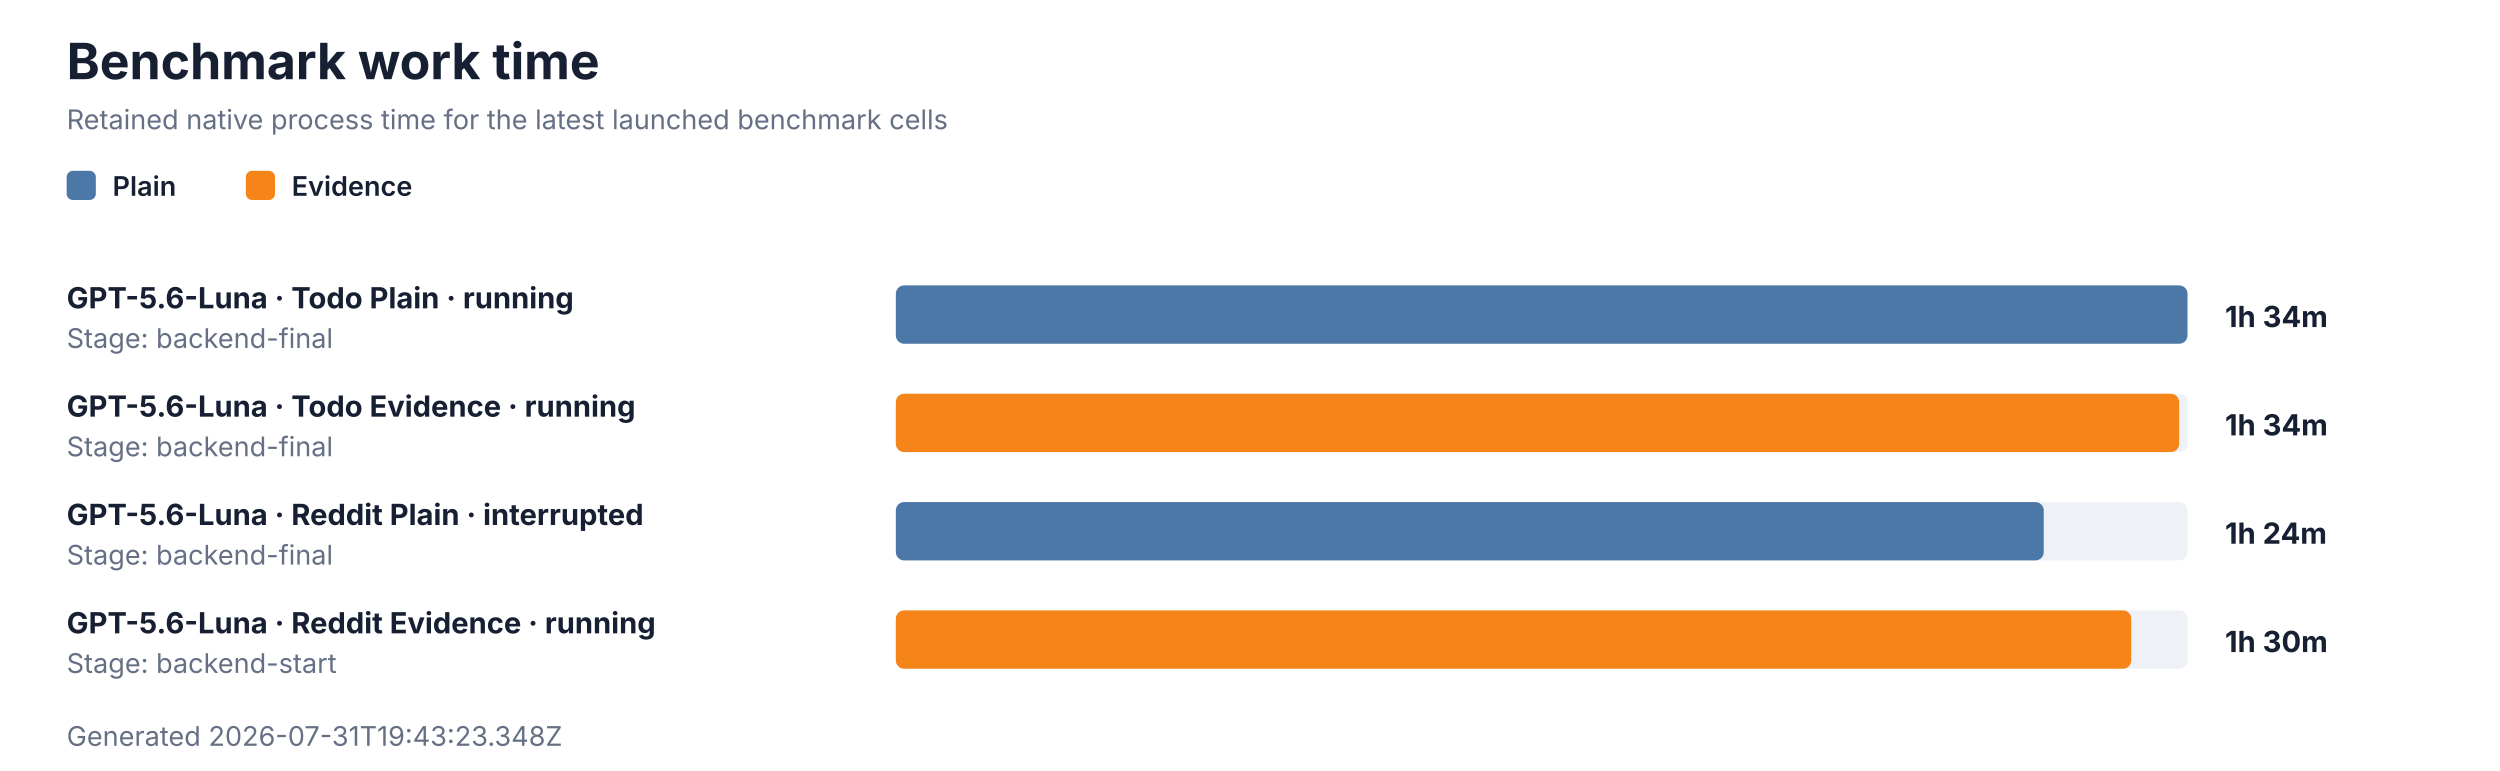
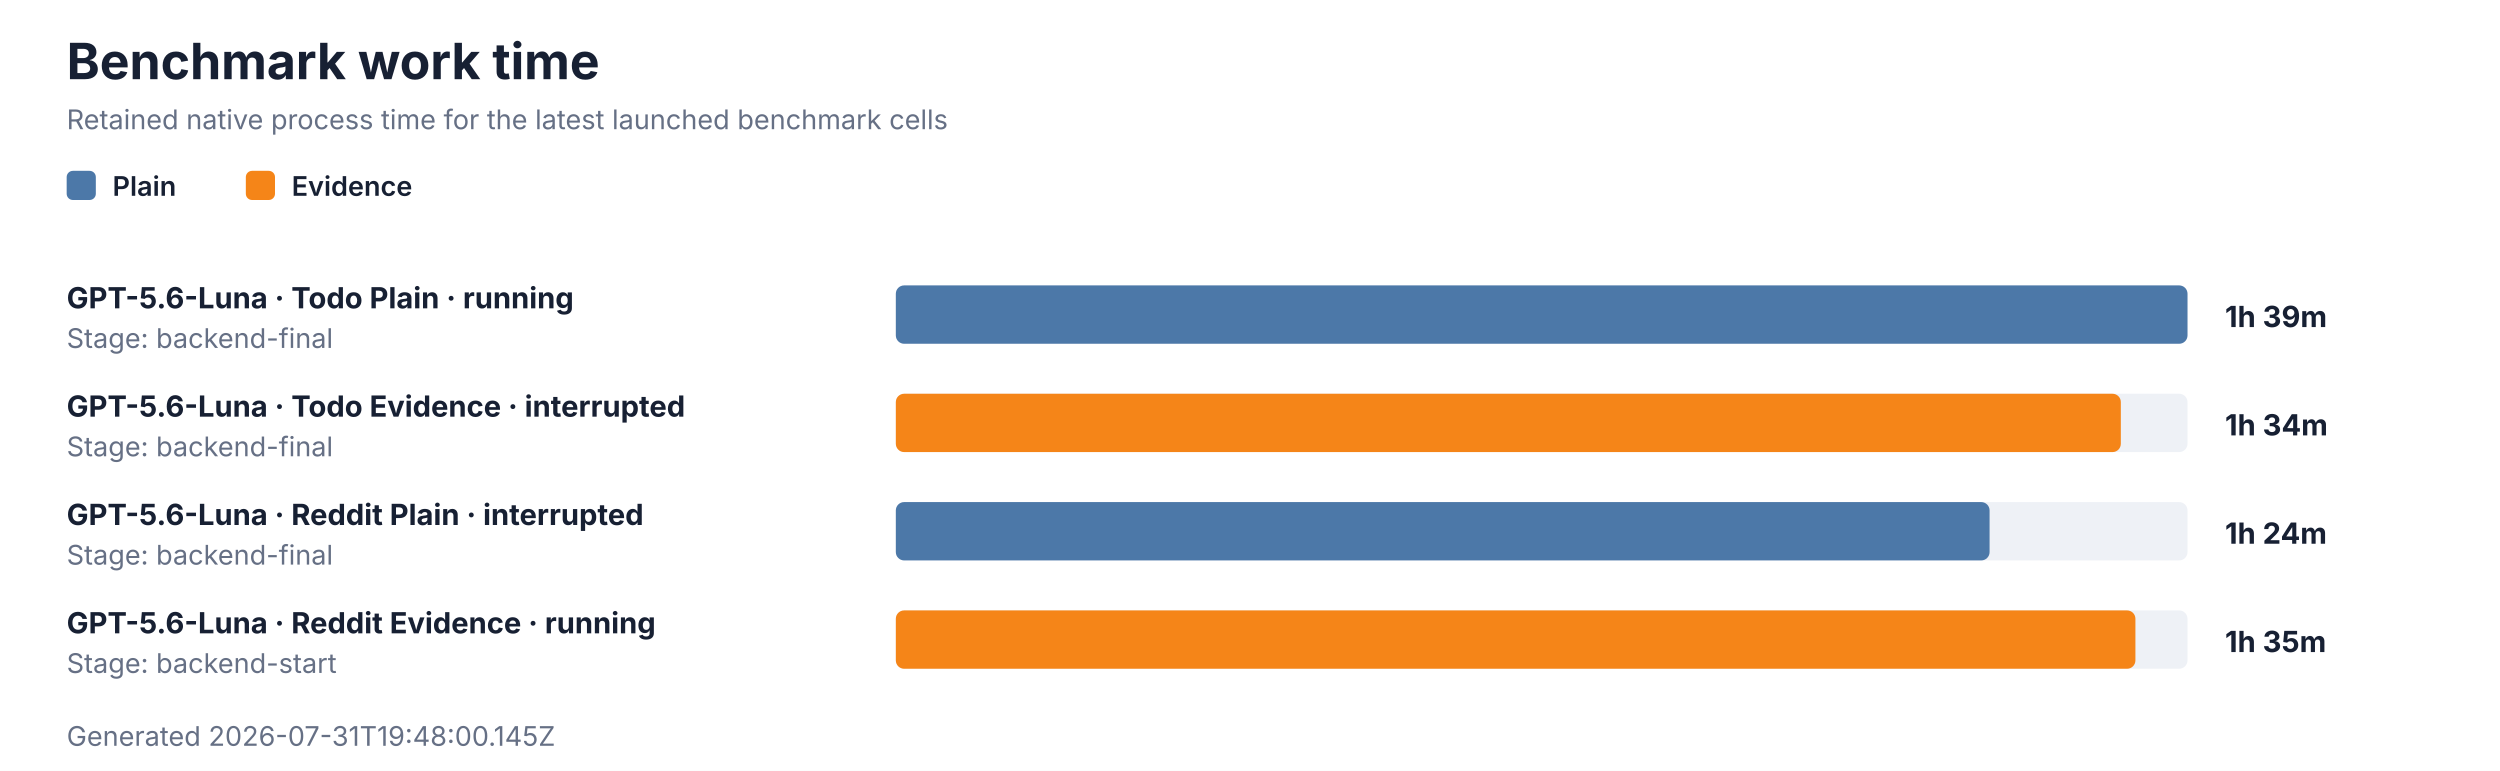
<svg xmlns="http://www.w3.org/2000/svg" role="img" aria-labelledby="title description" viewBox="0 0 1200 370" width="1200" height="370">
  <style>
  text { font-family: Inter, ui-sans-serif, system-ui, -apple-system, BlinkMacSystemFont, 'Segoe UI', sans-serif; fill: #172033; }
  .title { font-size: 24px; font-weight: 700; }
  .subtitle, .stage, .generated { font-size: 13px; fill: #667085; }
  .label { font-size: 14px; font-weight: 650; }
  .value { font-size: 14px; font-weight: 700; }
  .legend { font-size: 13px; font-weight: 600; }
  .empty { font-size: 15px; fill: #667085; }
  .track { fill: #eef1f6; }
</style>
  <rect width="1200" height="370" fill="#ffffff" />
  <text x="32" y="38" class="title">Benchmark work time</text>
  <text x="32" y="62" class="subtitle">Retained native process time for the latest launched benchmark cells</text>
  <rect x="32" y="82" width="14" height="14" rx="3" fill="#4c78a8" />
  <text x="54" y="94" class="legend">Plain</text>
  <rect x="118" y="82" width="14" height="14" rx="3" fill="#f58518" />
  <text x="140" y="94" class="legend">Evidence</text>
  <text x="32" y="148" class="label">GPT-5.6-Luna · Todo Plain · running</text>
  <text x="32" y="167" class="stage">Stage: backend-final</text>
  <rect x="430" y="137" width="620" height="28" rx="4" class="track" />
  <rect x="430" y="137" width="620" height="28" rx="4" fill="#4c78a8" />
-   <text x="1068" y="157" class="value">1h 34m</text>
-   <text x="32" y="200" class="label">GPT-5.6-Luna · Todo Evidence · running</text>
+   <text x="1068" y="157" class="value">1h 39m</text>
+   <text x="32" y="200" class="label">GPT-5.6-Luna · Todo Evidence · interrupted</text>
  <text x="32" y="219" class="stage">Stage: backend-final</text>
  <rect x="430" y="189" width="620" height="28" rx="4" class="track" />
-   <rect x="430" y="189" width="616" height="28" rx="4" fill="#f58518" />
+   <rect x="430" y="189" width="588" height="28" rx="4" fill="#f58518" />
  <text x="1068" y="209" class="value">1h 34m</text>
  <text x="32" y="252" class="label">GPT-5.6-Luna · Reddit Plain · interrupted</text>
  <text x="32" y="271" class="stage">Stage: backend-final</text>
  <rect x="430" y="241" width="620" height="28" rx="4" class="track" />
-   <rect x="430" y="241" width="551" height="28" rx="4" fill="#4c78a8" />
+   <rect x="430" y="241" width="525" height="28" rx="4" fill="#4c78a8" />
  <text x="1068" y="261" class="value">1h 24m</text>
  <text x="32" y="304" class="label">GPT-5.6-Luna · Reddit Evidence · running</text>
  <text x="32" y="323" class="stage">Stage: backend-start</text>
  <rect x="430" y="293" width="620" height="28" rx="4" class="track" />
-   <rect x="430" y="293" width="593" height="28" rx="4" fill="#f58518" />
-   <text x="1068" y="313" class="value">1h 30m</text>
-   <text x="32" y="358" class="generated">Generated 2026-07-31T19:43:23.348Z</text>
+   <rect x="430" y="293" width="595" height="28" rx="4" fill="#f58518" />
+   <text x="1068" y="313" class="value">1h 35m</text>
+   <text x="32" y="358" class="generated">Generated 2026-07-31T19:48:00.145Z</text>
</svg>
